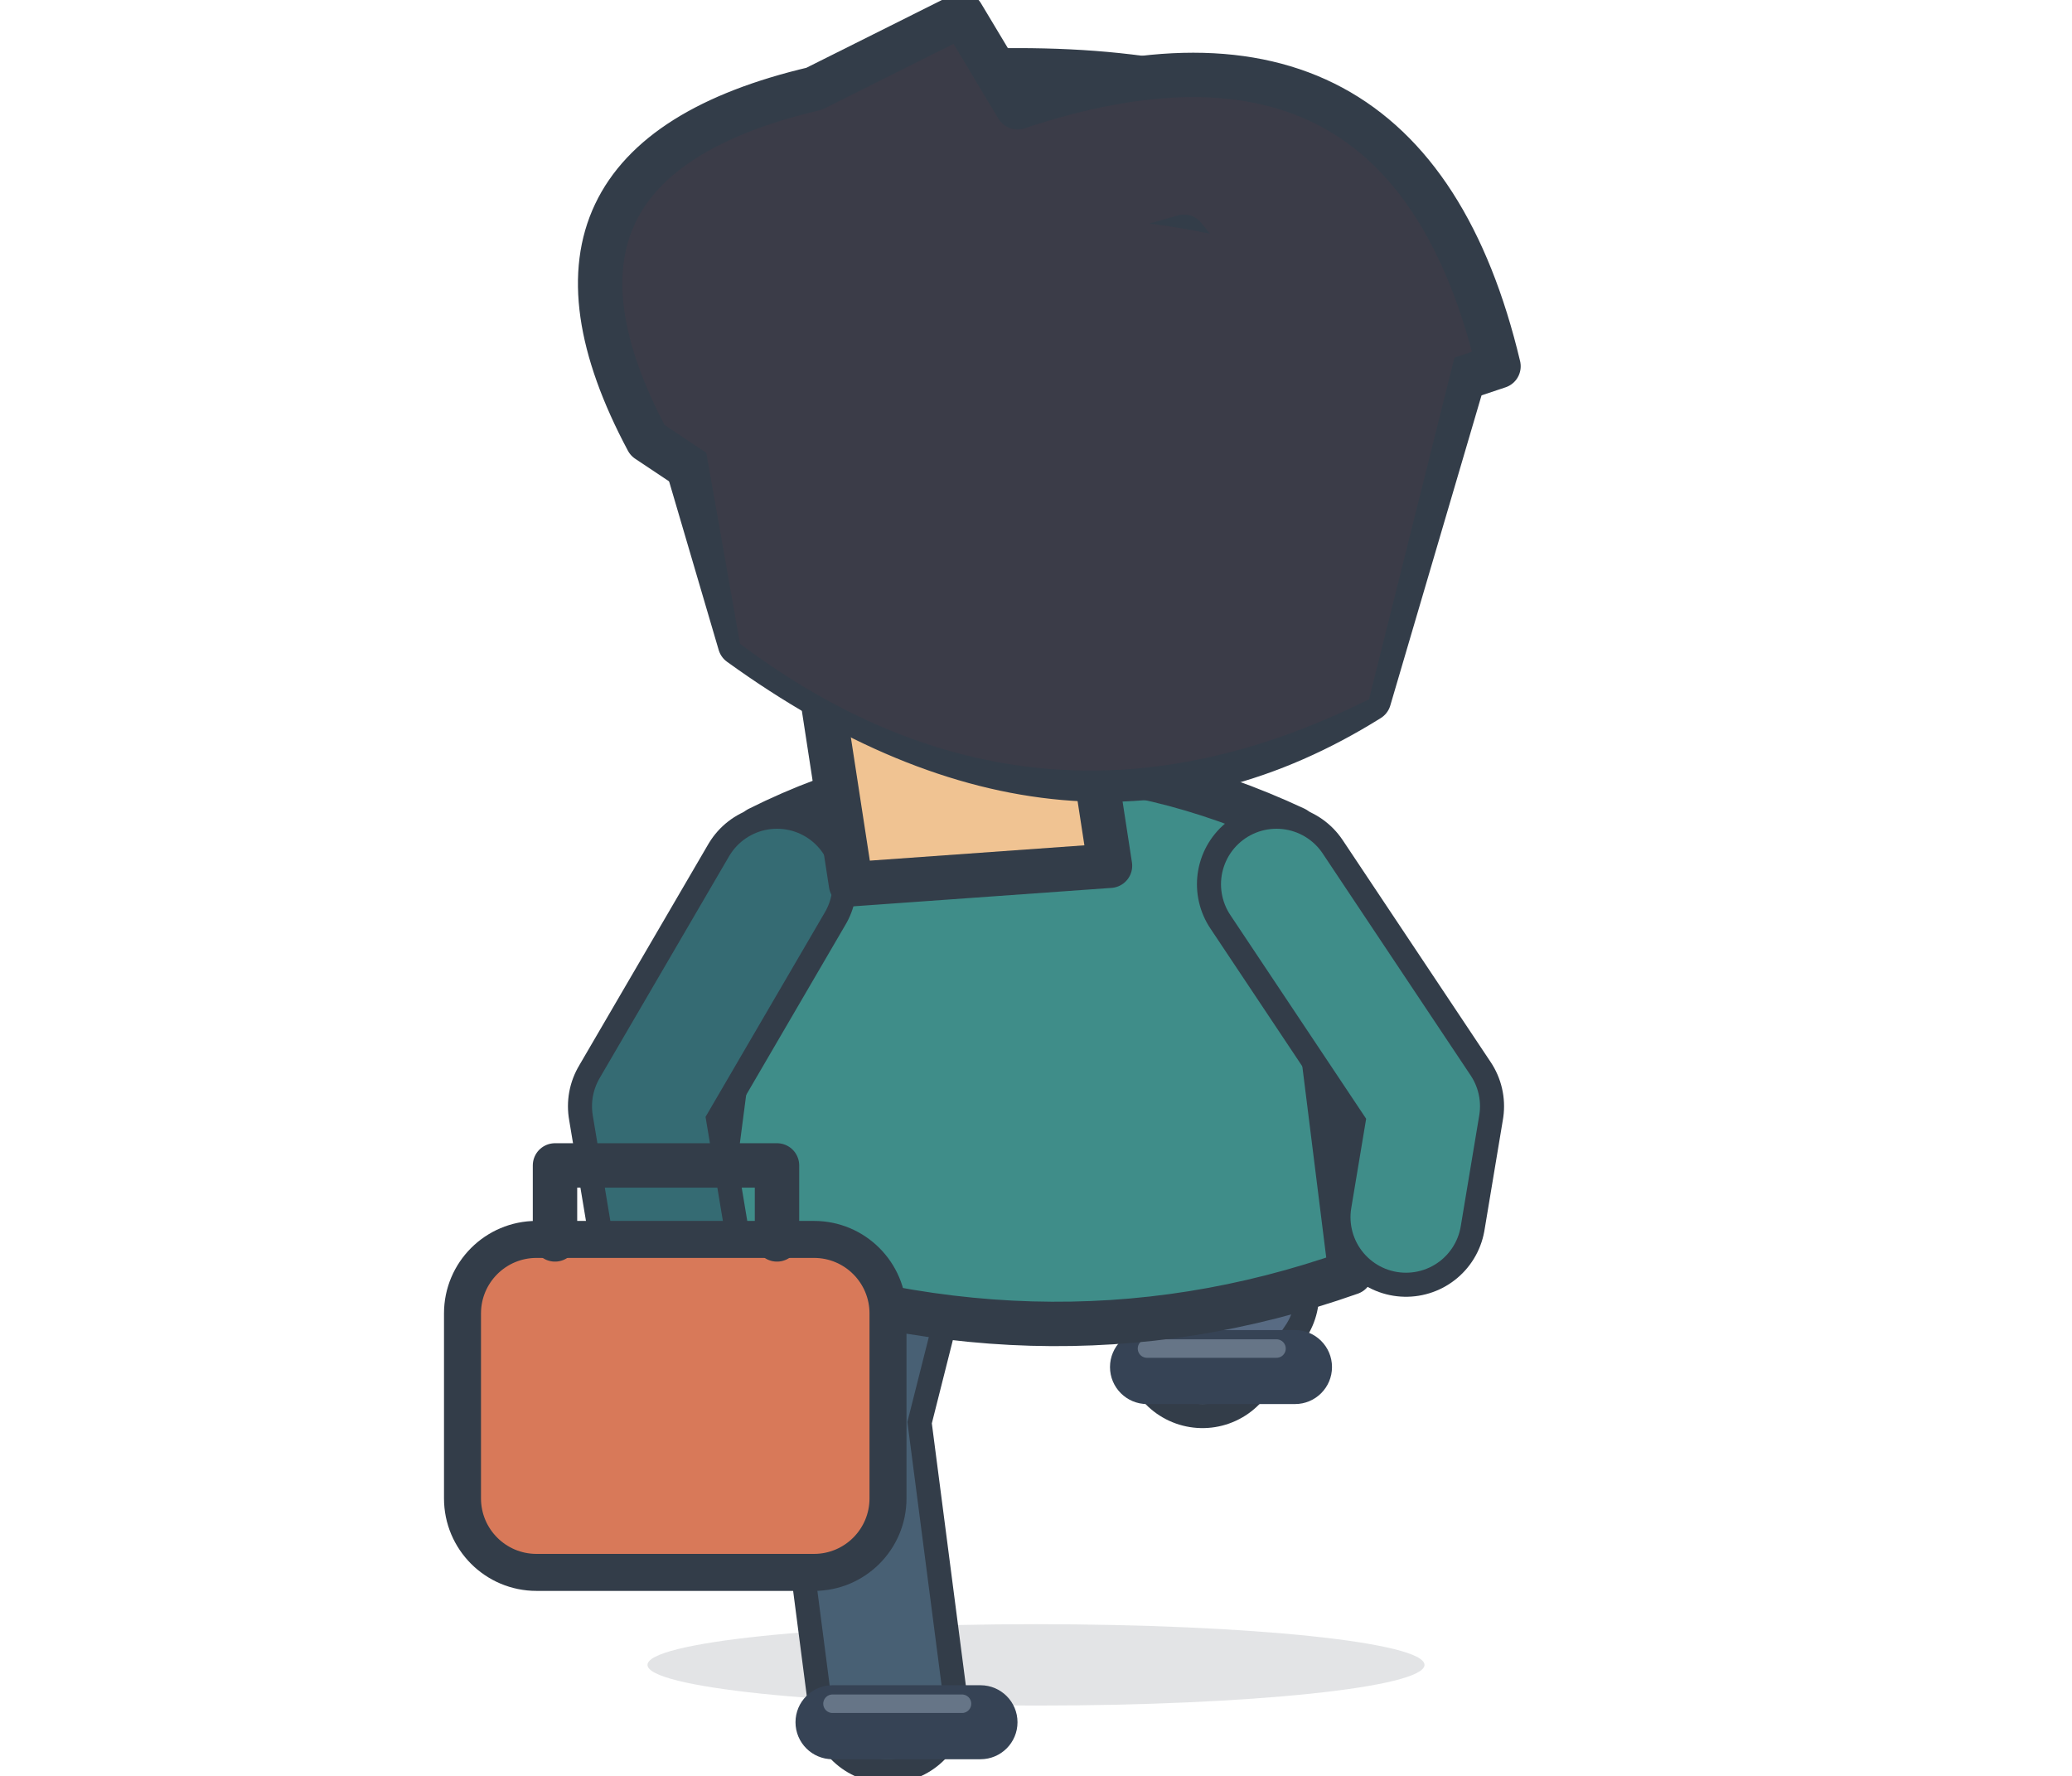
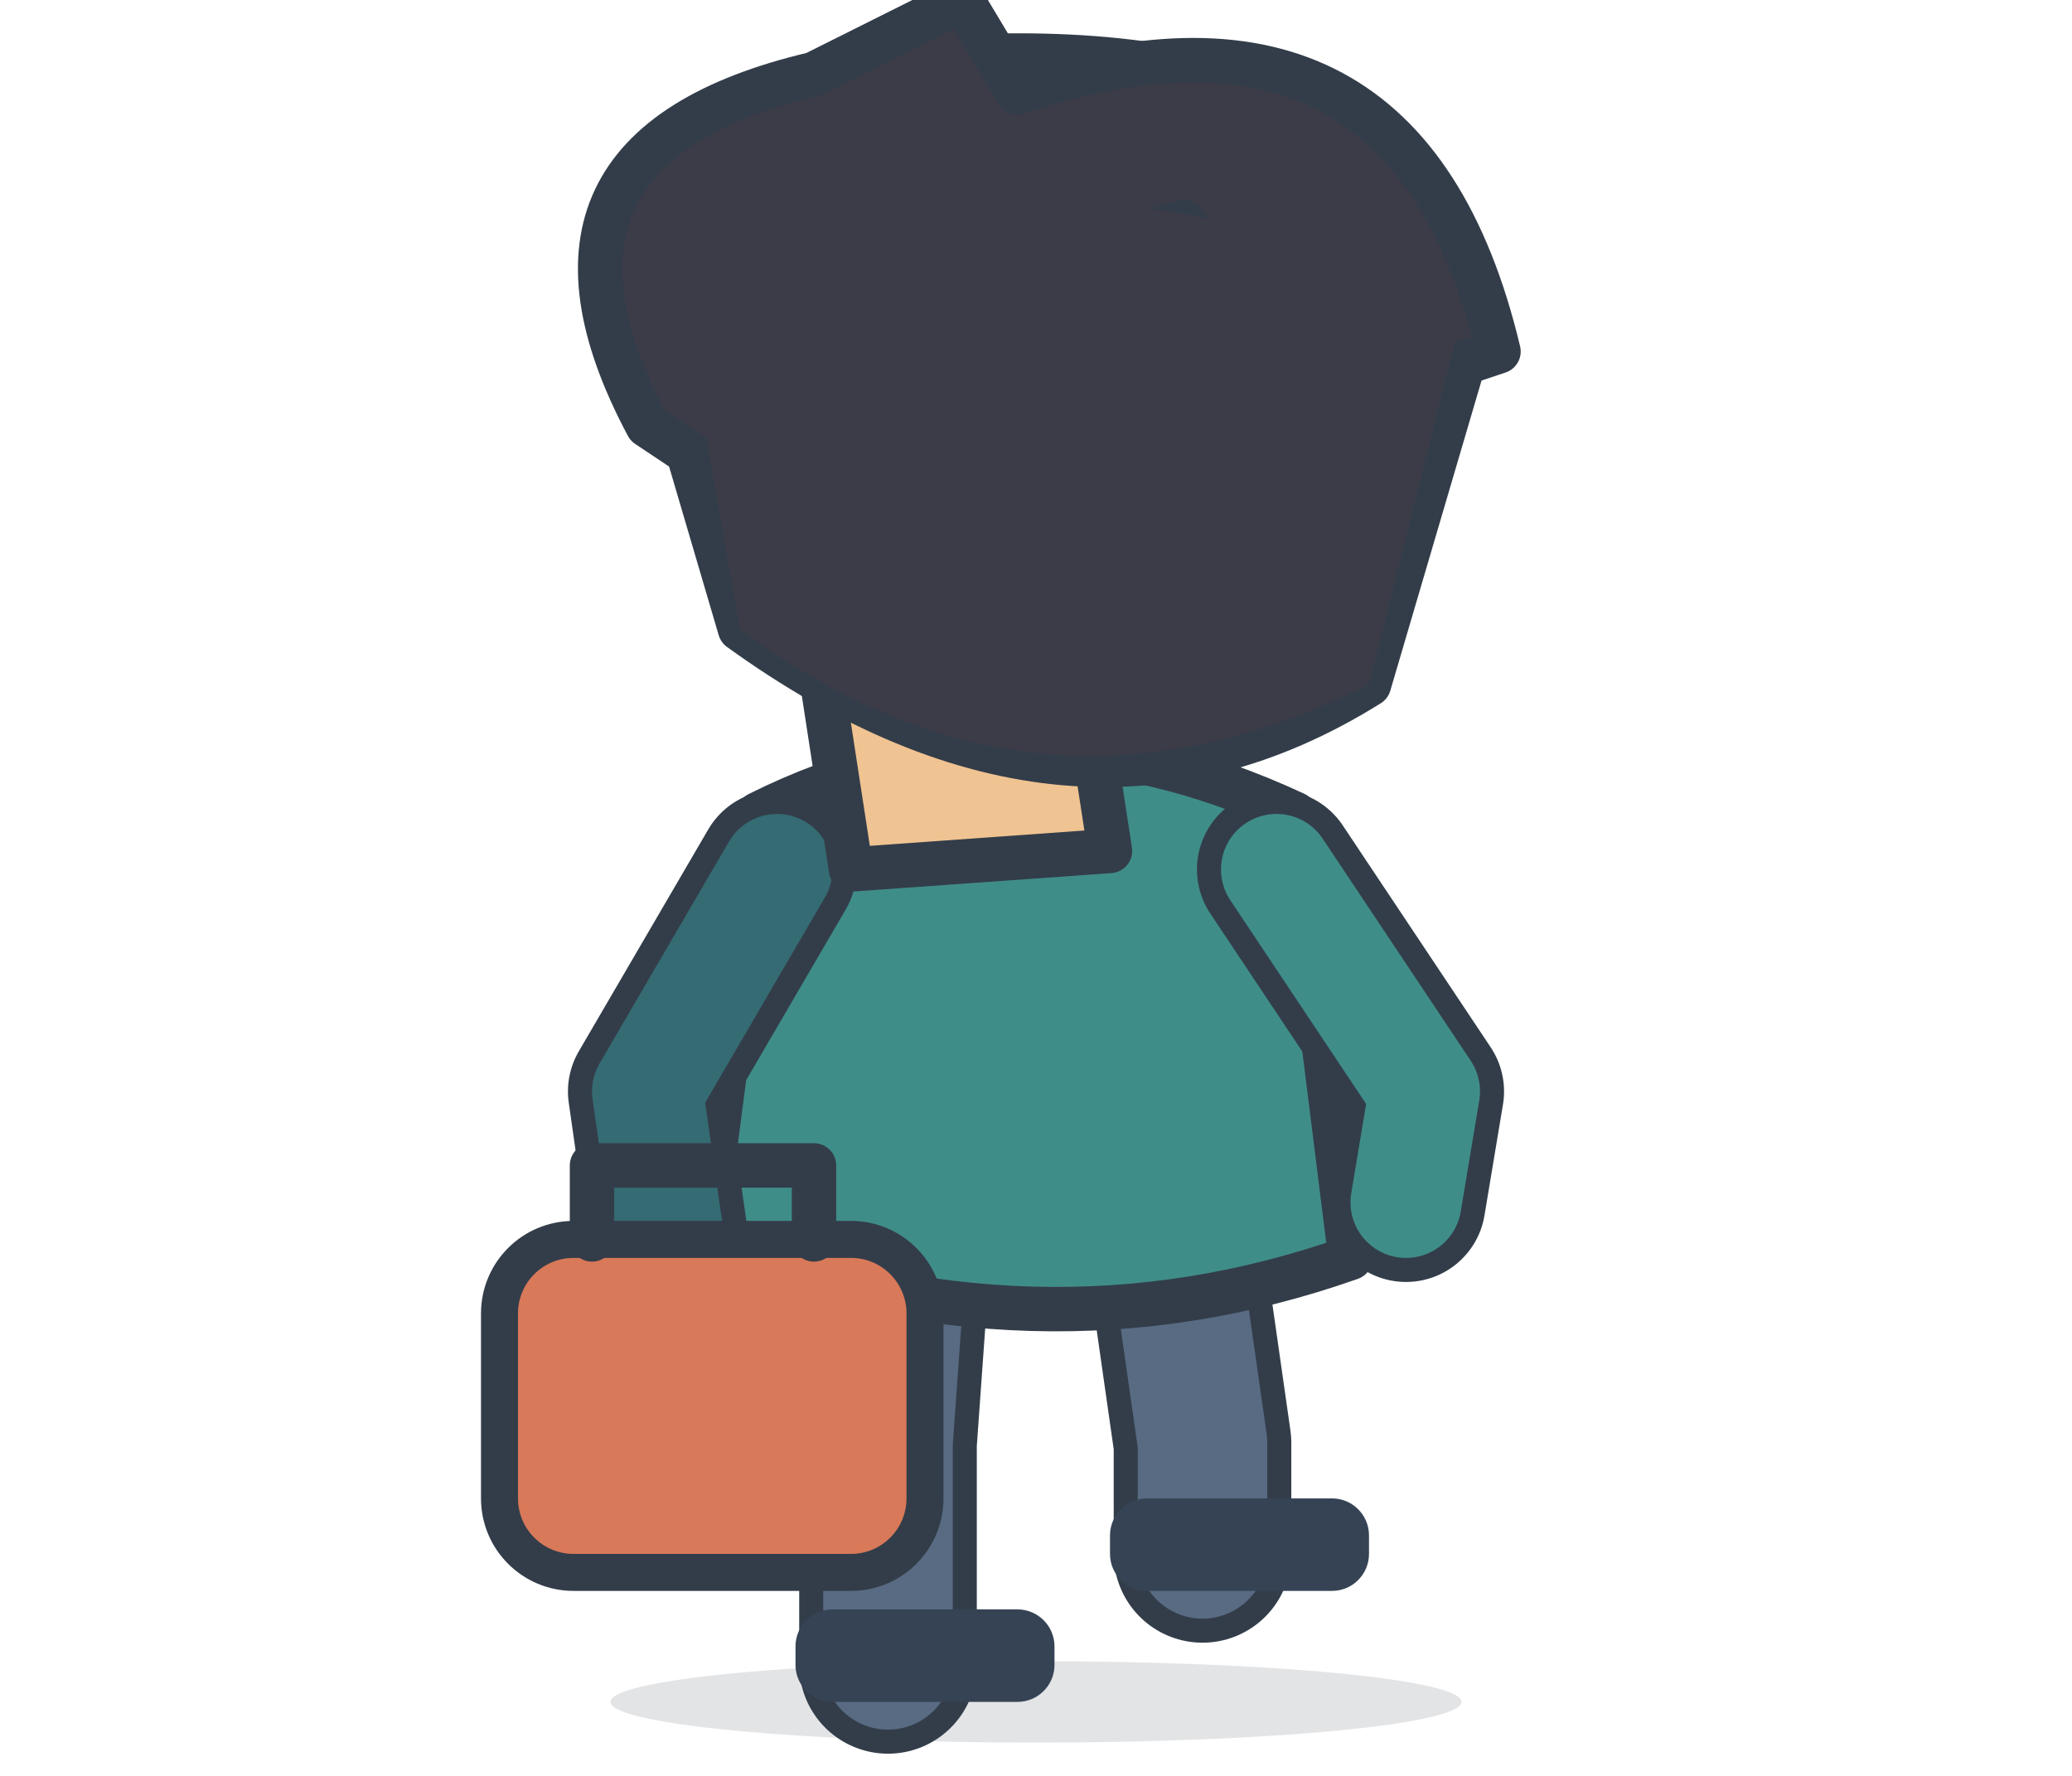
<svg xmlns="http://www.w3.org/2000/svg" width="112" height="96" viewBox="0 0 112 96">
-   <ellipse cx="56" cy="90" rx="21" ry="2.2" fill="#333d49" opacity=".14" />
-   <path d="M63 64.8L67 69.965L65 72.9" fill="none" stroke="#333d49" stroke-width="8.6" stroke-linejoin="round" stroke-linecap="round" />
-   <path d="M63 64.8L67 69.965L65 72.9" fill="none" stroke="#586b83" stroke-width="6" stroke-linejoin="round" stroke-linecap="round" />
-   <rect x="60" y="71.9" width="12" height="4" rx="2" fill="#364355" />
-   <path d="M62 72.9h7" fill="none" stroke="#667587" stroke-width="1" stroke-linejoin="round" stroke-linecap="round" />
-   <path d="M49 64.8L46 76.685L48 92.1" fill="none" stroke="#333d49" stroke-width="8.6" stroke-linejoin="round" stroke-linecap="round" />
-   <path d="M49 64.8L46 76.685L48 92.1" fill="none" stroke="#486074" stroke-width="6" stroke-linejoin="round" stroke-linecap="round" />
-   <rect x="43" y="91.1" width="12" height="4" rx="2" fill="#364355" />
-   <path d="M45 92.1h7" fill="none" stroke="#667587" stroke-width="1" stroke-linejoin="round" stroke-linecap="round" />
-   <g transform="translate(0 0.8)">
-     <path d="M41 44q14-7 29 0l3 24q-17 6-35-1Z" fill="#3f8d89" stroke="#333d49" stroke-width="2.4" stroke-linejoin="round" stroke-linecap="round" />
-     <path d="M42 47L35 59L37 71" fill="none" stroke="#333d49" stroke-width="8.6" stroke-linejoin="round" stroke-linecap="round" />
-     <path d="M42 47L35 59L37 71" fill="none" stroke="#356b73" stroke-width="6" stroke-linejoin="round" stroke-linecap="round" />
-     <path d="M69 47L77 59L76 65" fill="none" stroke="#333d49" stroke-width="8.6" stroke-linejoin="round" stroke-linecap="round" />
-     <path d="M69 47L77 59L76 65" fill="none" stroke="#3f8d89" stroke-width="6" stroke-linejoin="round" stroke-linecap="round" />
-     <rect x="25" y="66.2" width="23" height="18" rx="4" fill="#d87959" stroke="#333d49" stroke-width="2" />
-     <path d="M30 66.2v-4h12v4" fill="none" stroke="#333d49" stroke-width="2.4" stroke-linejoin="round" stroke-linecap="round" />
-     <path d="M44 34 58 33l2 13-14 1Z" fill="#f0c392" stroke="#333d49" stroke-width="2.4" stroke-linejoin="round" stroke-linecap="round" />
-     <path d="M35 17Q34 3 55 3q23 0 24 17l-5 17Q58 47 40 34Z" fill="#f0c392" stroke="#333d49" stroke-width="2.4" stroke-linejoin="round" stroke-linecap="round" />
-     <path d="M35 23Q27 8 44 4L52 0l3 5Q76-2 81 19l-9 3-8-10-21 6-2 9Z" fill="#3b3c48" stroke="#333d49" stroke-width="2.4" stroke-linejoin="round" stroke-linecap="round" />
-     <path d="M37 17q20-12 42 0l-5 20q-18 9-34-3Z" fill="#3b3c48" />
-   </g>
+   <ellipse cx="56" cy="92" rx="23" ry="2.2" fill="#333d49" opacity=".14" />
+   <path d="M49 64L48 78L48 90" fill="none" stroke="#333d49" stroke-width="9.6" stroke-linejoin="round" stroke-linecap="round" />
+   <path d="M49 64L48 78L48 90" fill="none" stroke="#586b83" stroke-width="7" stroke-linejoin="round" stroke-linecap="round" />
+   <rect x="43" y="87" width="14" height="5" rx="2" fill="#364355" />
+   <path d="M63 64L65 78L65 84" fill="none" stroke="#333d49" stroke-width="9.6" stroke-linejoin="round" stroke-linecap="round" />
+   <path d="M63 64L65 78L65 84" fill="none" stroke="#586b83" stroke-width="7" stroke-linejoin="round" stroke-linecap="round" />
+   <rect x="60" y="81" width="14" height="5" rx="2" fill="#364355" />
+   <path d="M41 44q14-7 29 0l3 24q-17 6-35-1Z" fill="#3f8d89" stroke="#333d49" stroke-width="2.4" stroke-linejoin="round" stroke-linecap="round" />
+   <path d="M42 47L35 59L37 73" fill="none" stroke="#333d49" stroke-width="8.6" stroke-linejoin="round" stroke-linecap="round" />
+   <path d="M42 47L35 59L37 73" fill="none" stroke="#356b73" stroke-width="6" stroke-linejoin="round" stroke-linecap="round" />
+   <path d="M69 47L77 59L76 65" fill="none" stroke="#333d49" stroke-width="8.6" stroke-linejoin="round" stroke-linecap="round" />
+   <path d="M69 47L77 59L76 65" fill="none" stroke="#3f8d89" stroke-width="6" stroke-linejoin="round" stroke-linecap="round" />
+   <rect x="27" y="67" width="23" height="18" rx="4" fill="#d87959" stroke="#333d49" stroke-width="2" />
+   <path d="M32 67v-4h12v4" fill="none" stroke="#333d49" stroke-width="2.4" stroke-linejoin="round" stroke-linecap="round" />
+   <path d="M44 34 58 33l2 13-14 1Z" fill="#f0c392" stroke="#333d49" stroke-width="2.4" stroke-linejoin="round" stroke-linecap="round" />
+   <path d="M35 17Q34 3 55 3q23 0 24 17l-5 17Q58 47 40 34Z" fill="#f0c392" stroke="#333d49" stroke-width="2.4" stroke-linejoin="round" stroke-linecap="round" />
+   <path d="M35 23Q27 8 44 4L52 0l3 5Q76-2 81 19l-9 3-8-10-21 6-2 9Z" fill="#3b3c48" stroke="#333d49" stroke-width="2.4" stroke-linejoin="round" stroke-linecap="round" />
+   <path d="M37 17q20-12 42 0l-5 20q-18 9-34-3Z" fill="#3b3c48" />
</svg>
